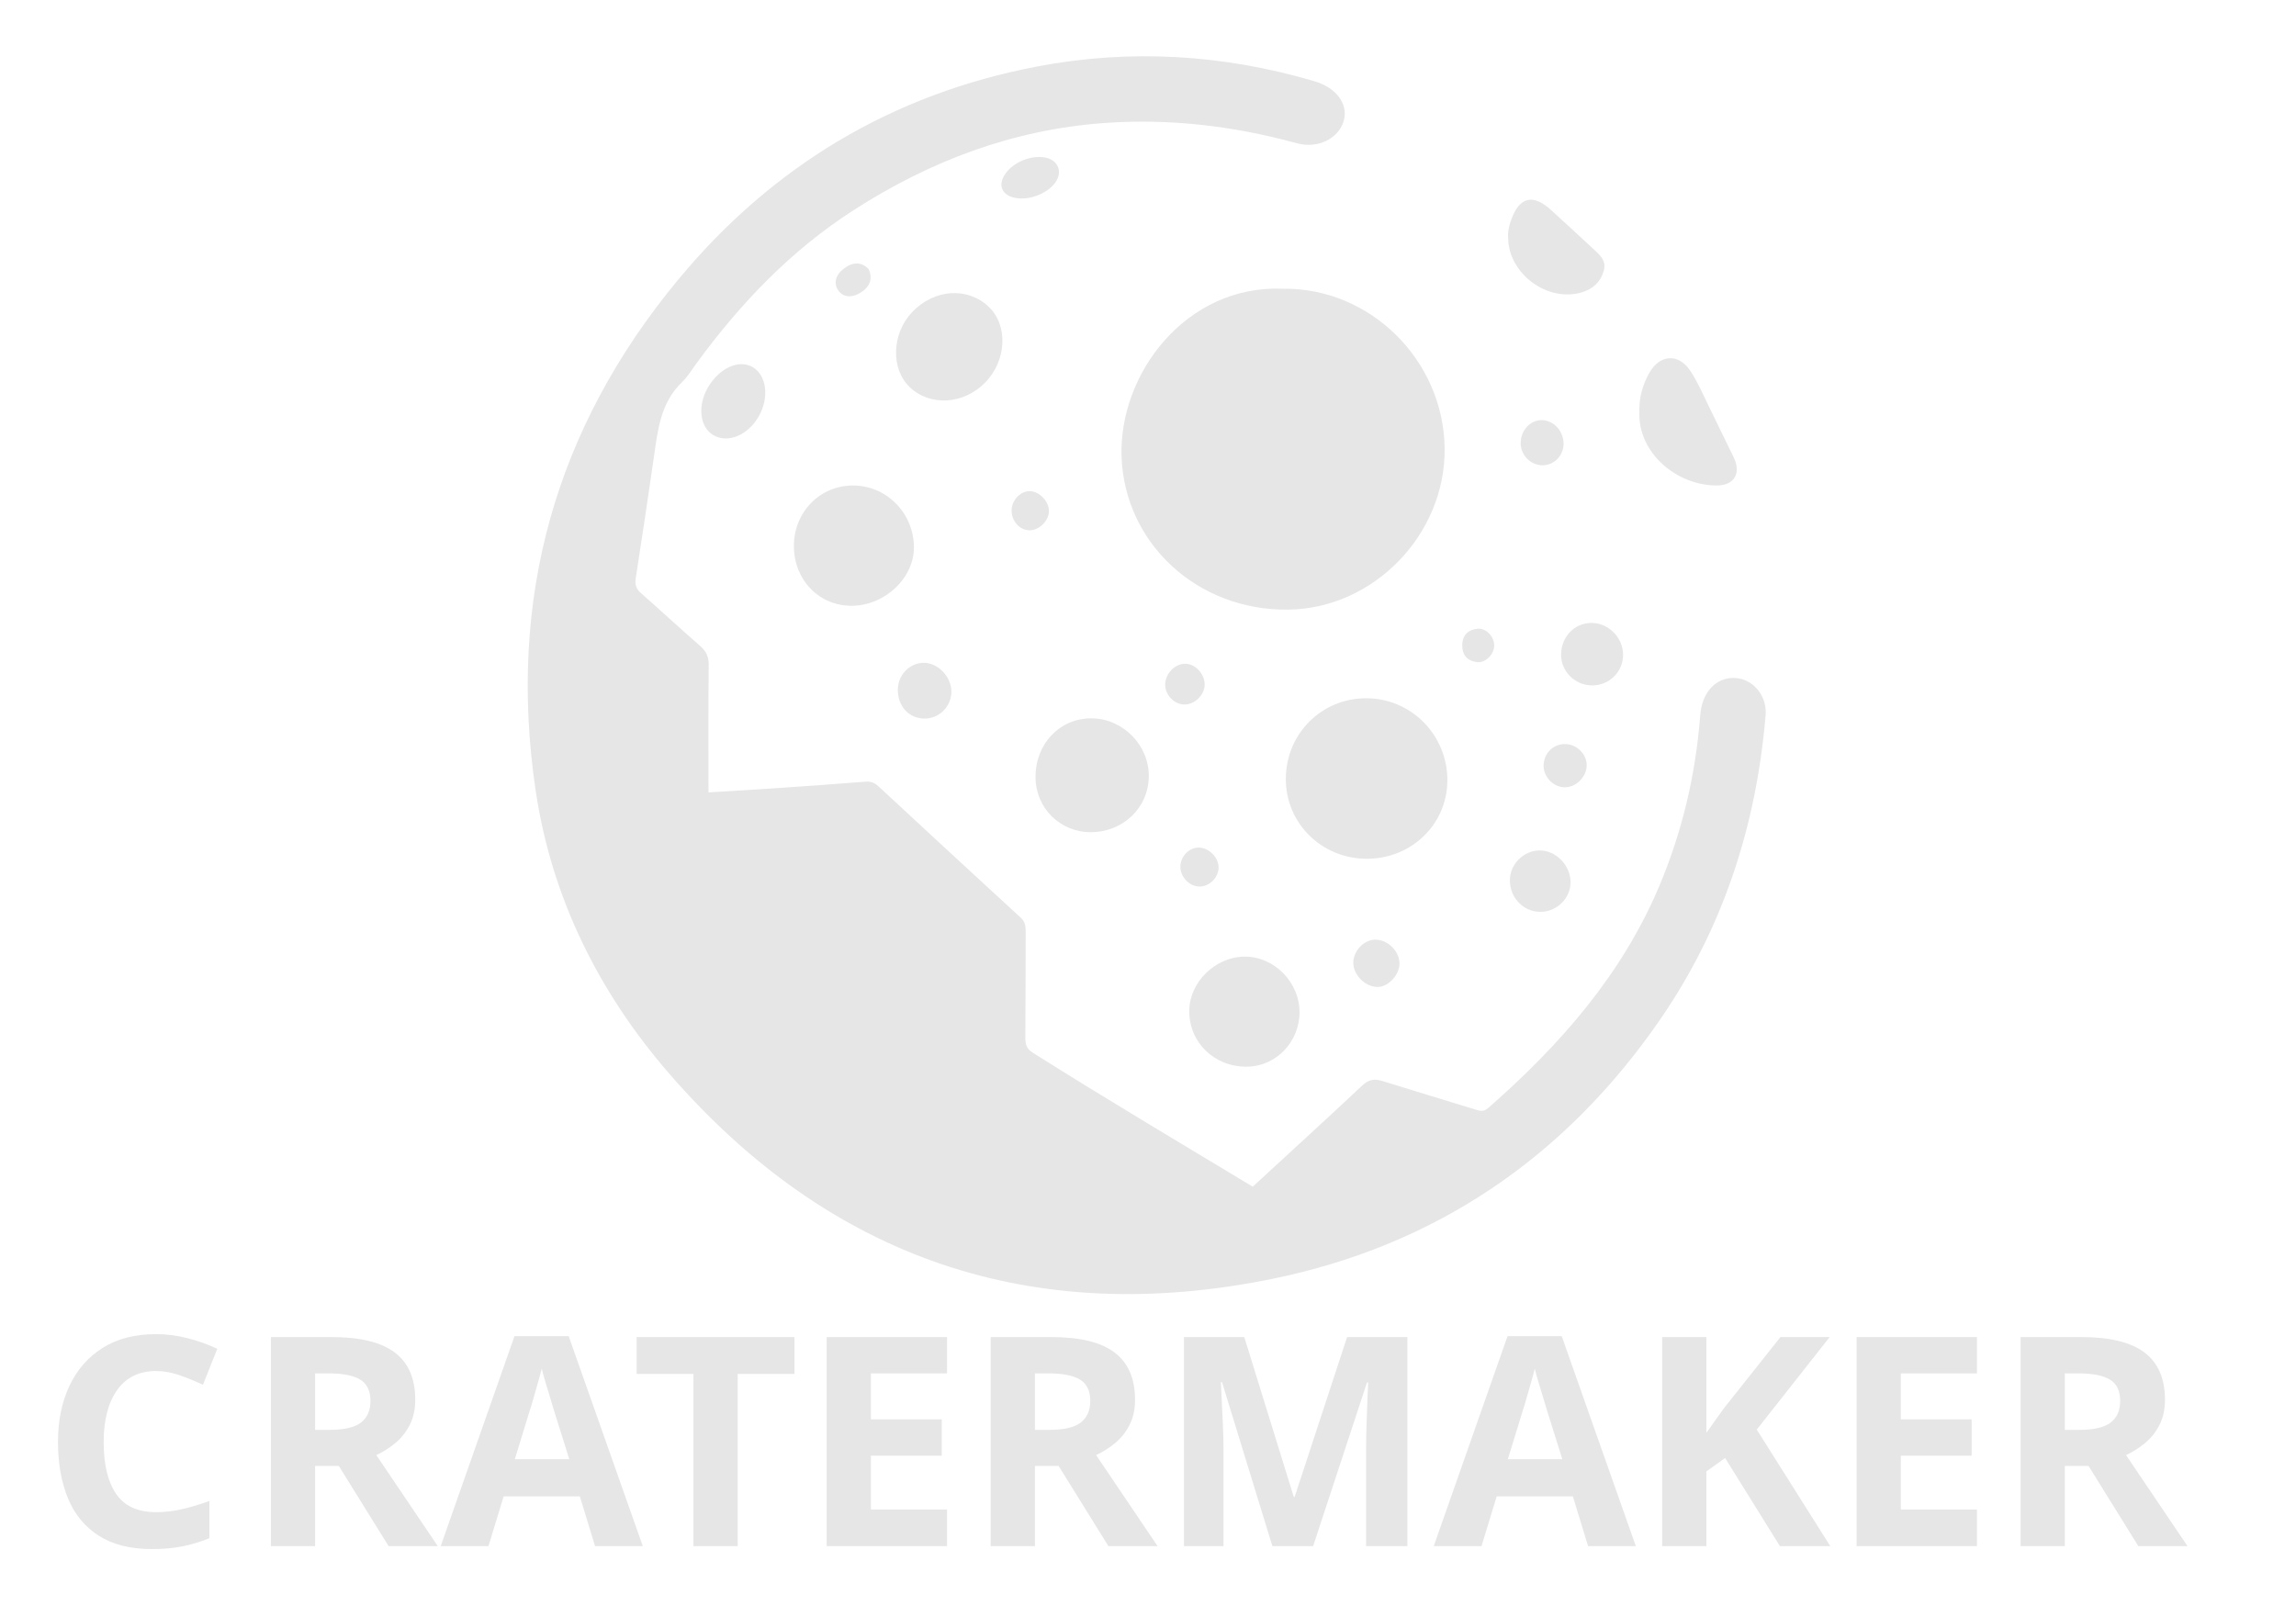
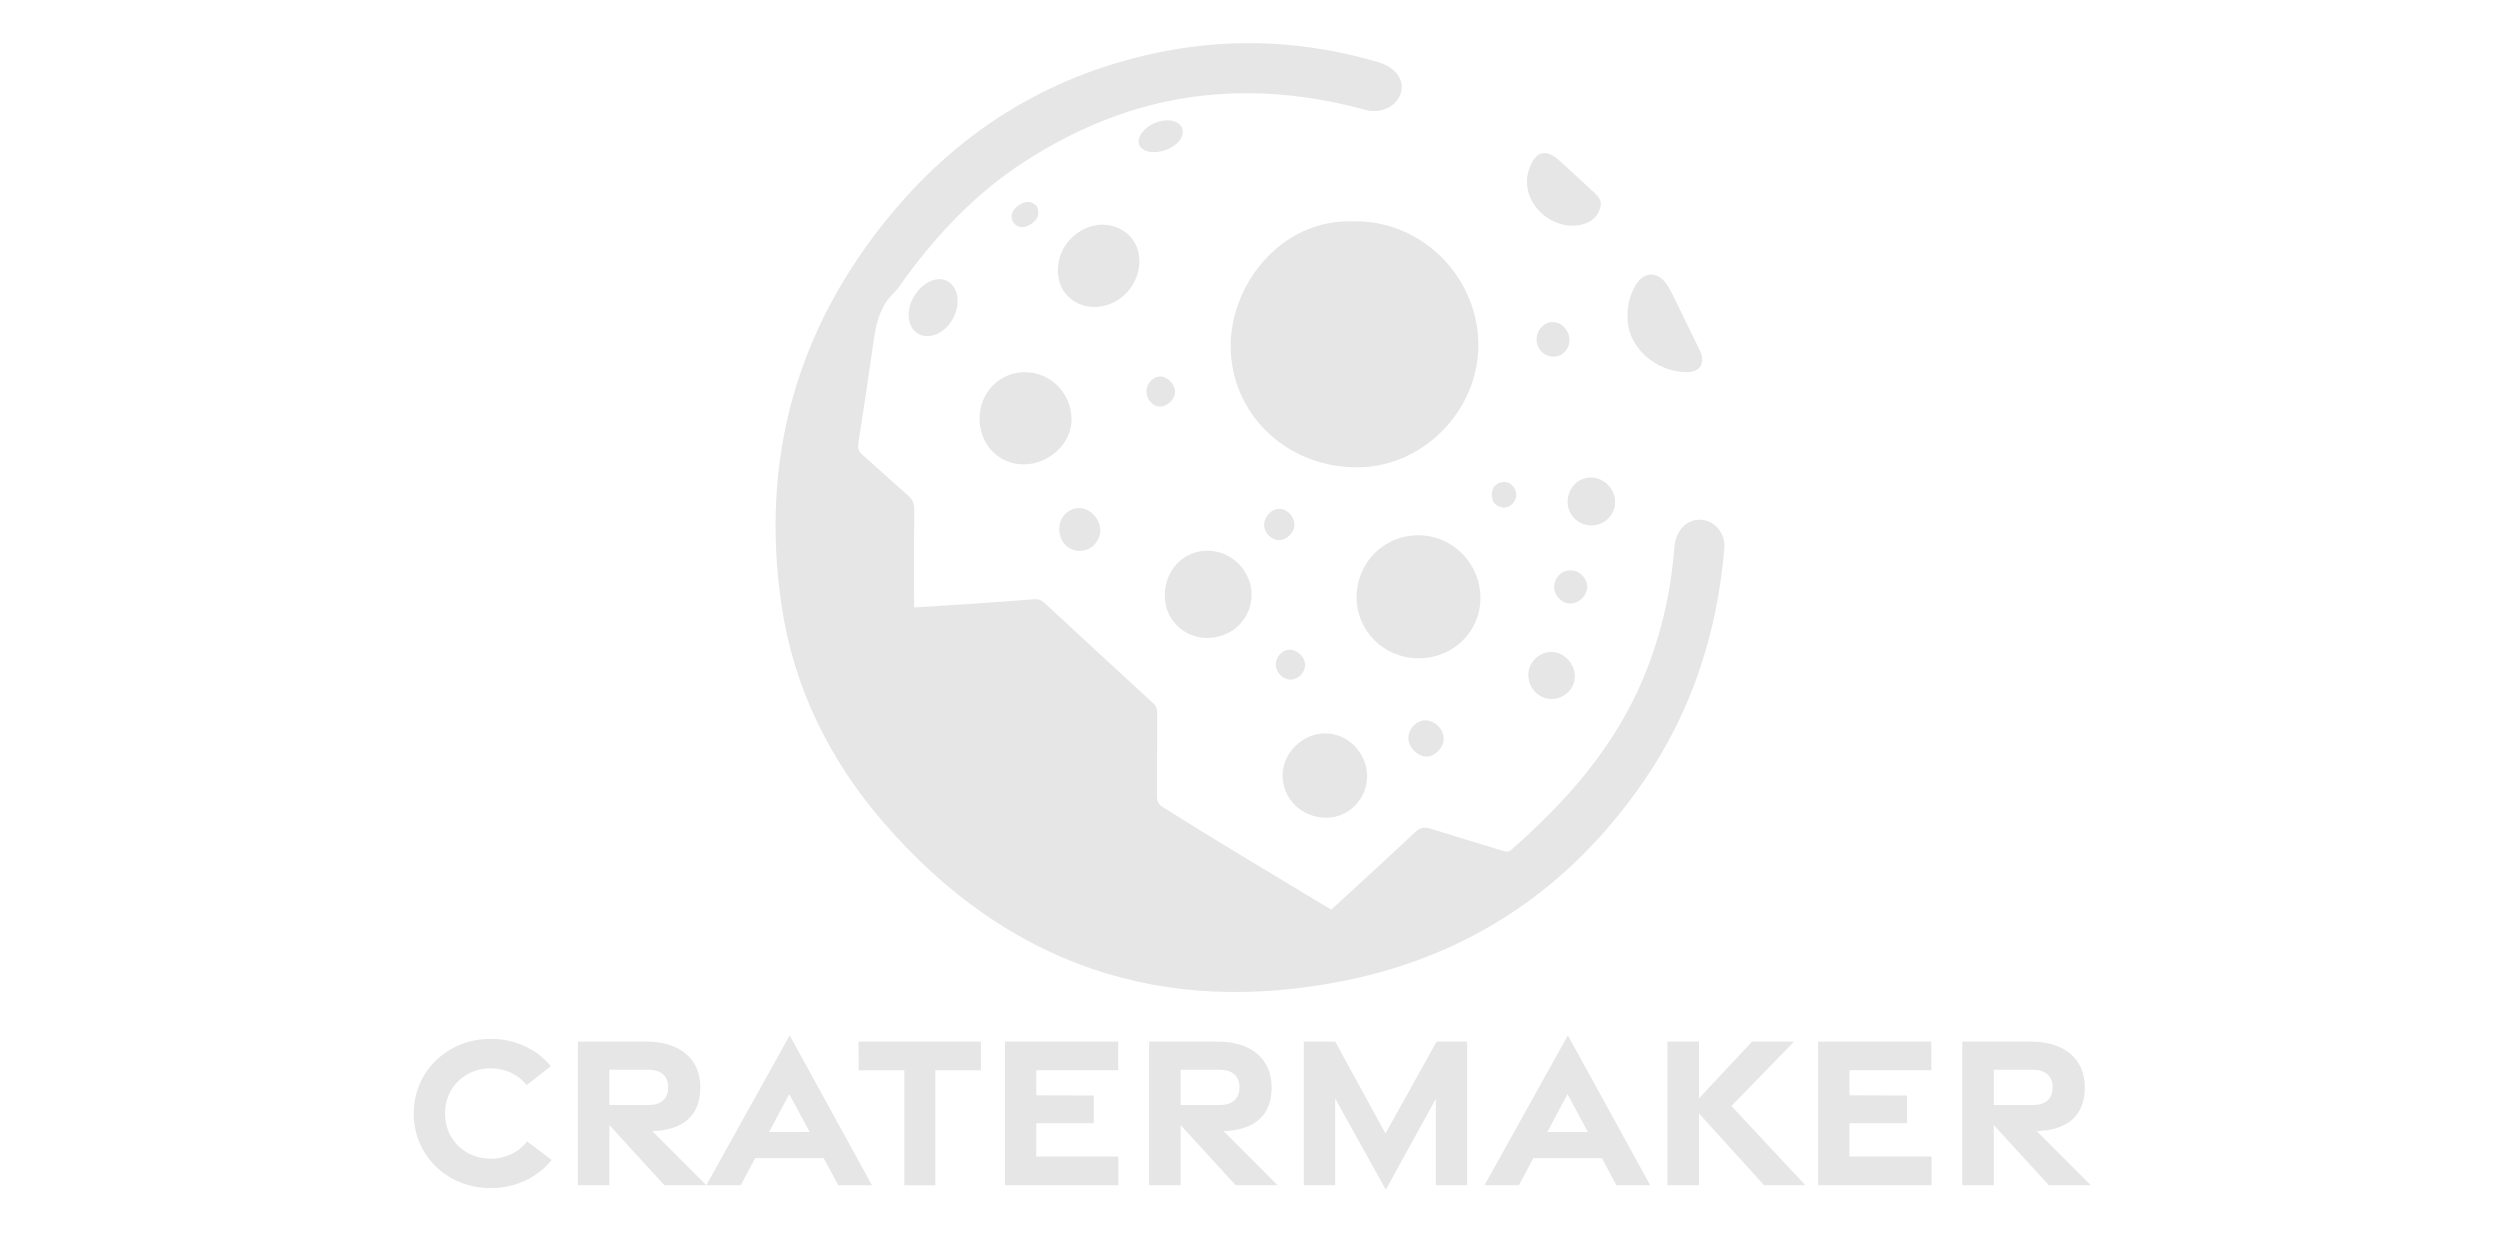
- <svg xmlns="http://www.w3.org/2000/svg" id="Layer_1" viewBox="0 0 901 630.051">
+ <svg xmlns="http://www.w3.org/2000/svg" id="Layer_1" viewBox="0 0 1280 640">
  <defs>
-     <style>.cls-1{fill:none;}.cls-2,.cls-3{fill:#e6e6e6;}.cls-4{clip-path:url(#clippath-1);}.cls-5{letter-spacing:-.07em;}.cls-6{letter-spacing:-.02em;}.cls-3{font-family:GravesendSans-Bold, 'Gravesend Sans';font-size:114.917px;font-weight:700;}.cls-7{clip-path:url(#clippath);}</style>
+     <style>.cls-1{fill:none;}.cls-2{fill:#e6e6e6;}.cls-3{clip-path:url(#clippath-1);}.cls-4{clip-path:url(#clippath);}</style>
    <clipPath id="clippath">
-       <rect class="cls-1" x="185" width="530" height="530" />
+       <rect class="cls-1" x="375" width="530" height="530" />
    </clipPath>
    <clipPath id="clippath-1">
-       <rect class="cls-1" x="185" width="530" height="530" />
+       <rect class="cls-1" x="375" width="530" height="530" />
    </clipPath>
  </defs>
-   <text class="cls-3" transform="translate(16.0863 606.8384)">
-     <tspan x="0" y="0">C</tspan>
-     <tspan class="cls-6" x="79.867" y="0">R</tspan>
-     <tspan class="cls-5" x="156.861" y="0">A</tspan>
-     <tspan x="231.442" y="0">TERMAKER</tspan>
-   </text>
-   <text />
-   <g class="cls-7">
-     <g class="cls-4">
-       <path class="cls-2" d="M491.599,465.757c14.583-13.429,28.866-26.447,42.949-39.68,2.503-2.352,4.728-2.784,7.814-1.819,12.149,3.798,24.348,7.436,36.509,11.198,1.855.573,3.295,1.033,5.117-.564,28.184-24.7,52.553-52.335,67.275-87.421,8.888-21.184,14.095-43.275,15.898-66.181.134-1.706.367-3.44.844-5.077,2.058-7.083,7.743-11.005,14.24-9.95,6.386,1.037,11.222,7.38,10.621,14.464-3.668,43.309-16.601,83.414-41.365,119.387-37.276,54.149-88.262,88.759-152.19,101.817-94.034,19.206-173.765-7.846-236.888-80.763-27.61-31.894-46.016-69.01-52.234-110.983-11.108-74.983,7.582-142.127,56.071-200.575,36.958-44.548,83.932-72.666,140.639-83.494,36.571-6.983,73.064-4.801,108.898,5.764,8.597,2.534,13.216,8.842,11.588,15.261-1.779,7.017-10.037,11.392-18.404,9.098-24.83-6.806-50.05-9.817-75.728-7.954-35.858,2.602-68.407,14.917-98.497,34.338-24.411,15.756-44.094,36.318-61.166,59.609-1.938,2.644-3.651,5.546-5.983,7.79-8.515,8.196-9.514,19.054-11.069,29.79-2.278,15.722-4.596,31.439-7.058,47.132-.398,2.532.148,4.176,2.044,5.843,7.772,6.84,15.367,13.885,23.168,20.693,2.383,2.079,3.468,4.18,3.426,7.491-.203,16.403-.093,32.808-.093,50.044,9.074-.565,17.757-1.063,26.433-1.655,11.692-.798,23.381-1.619,35.062-2.548,2.07-.164,3.609.336,5.114,1.731,18.606,17.25,37.219,34.492,55.92,51.637,1.803,1.654,1.95,3.433,1.942,5.543-.053,13.83-.019,27.661-.128,41.491-.02,2.586.405,4.382,2.887,5.948,28.413,17.933,57.299,35.08,86.341,52.593" />
-       <path class="cls-2" d="M503.533,113.328c34.136-.431,62.929,27.995,63.37,62.563.431,33.825-27.83,62.996-61.406,63.382-35.76.411-63.957-26.047-65.359-59.595-1.367-32.732,25.214-67.996,63.394-66.35" />
-       <path class="cls-2" d="M504.587,305.556c.125-17.608,14.008-31.481,31.516-31.494,17.757-.014,32.053,14.543,31.875,32.458-.17,17.17-14.261,30.679-31.856,30.537-17.679-.142-31.659-14.108-31.535-31.5" />
-       <path class="cls-2" d="M334.562,190.557c13.125-.089,23.81,10.521,24.082,23.915.247,12.176-11.21,23.165-24.278,23.285-12.761.117-22.598-9.823-22.825-23.066-.23-13.368,9.956-24.046,23.021-24.134" />
-       <path class="cls-2" d="M356.958,151.912c-7.495-7.21-7.015-21.043,1.022-29.45,8.629-9.026,21.664-9.94,29.965-2.101,7.745,7.312,7.115,21.142-1.358,29.807-8.433,8.626-21.666,9.405-29.63,1.744" />
-       <path class="cls-2" d="M428.009,326.617c-12.046.008-21.609-9.522-21.645-21.57-.039-13.133,9.464-23.136,21.947-23.104,12.317.032,22.676,10.554,22.503,22.858-.173,12.293-10.119,21.808-22.805,21.816" />
-       <path class="cls-2" d="M509.961,397.25c.025,11.721-9.244,21.324-20.671,21.417-12.723.104-22.633-9.468-22.603-21.834.028-11.264,10.118-21.236,21.614-21.36,11.624-.125,21.635,9.94,21.659,21.777" />
-       <path class="cls-2" d="M643.325,161.68c-.148-5.495,1.22-10.618,3.921-15.365,4.127-7.252,11.458-7.739,16.088-.746,2.837,4.284,4.879,9.107,7.173,13.74,3.292,6.648,6.428,13.374,9.742,20.01,3.112,6.234.504,11.202-6.503,11.224-15.773.048-31.018-12.763-30.421-28.863" />
-       <path class="cls-2" d="M591.823,93.308c-.181-2.465.415-4.832,1.222-7.09,3.173-8.879,8.465-10.235,15.446-3.948,5.63,5.07,11.142,10.271,16.724,15.395,2.57,2.357,5.31,4.614,4.112,8.732-1.266,4.355-4.302,7.037-8.468,8.309-13.544,4.135-28.936-7.258-29.037-21.398" />
-       <path class="cls-2" d="M295.418,144.117c5.473,3.241,6.515,12.023,2.297,19.368-4.253,7.406-12.194,10.639-17.848,7.266-5.238-3.124-6.205-11.442-2.152-18.517,4.45-7.767,12.252-11.345,17.702-8.117" />
-       <path class="cls-2" d="M624.534,244.487c6.679-.016,12.431,5.808,12.398,12.553-.034,6.73-5.508,12.073-12.272,11.976-6.749-.098-12.15-5.582-12.052-12.235.102-6.917,5.304-12.278,11.927-12.294" />
-       <path class="cls-2" d="M604.476,357.895c-6.606-.018-11.902-5.448-11.972-12.273-.065-6.371,5.391-11.854,11.774-11.835,6.33.019,11.951,5.792,12.044,12.37.09,6.328-5.389,11.756-11.846,11.738" />
-       <path class="cls-2" d="M415.188,65.569c1.589,3.997-1.95,8.822-8.206,11.188-5.899,2.23-12.098,1.107-13.644-2.473-1.589-3.681,2.227-9.026,8.123-11.378,6.201-2.473,12.143-1.321,13.727,2.663" />
-       <path class="cls-2" d="M362.829,282.04c-6.156-.014-10.632-4.922-10.494-11.506.12-5.696,4.561-10.278,10.063-10.384,5.645-.108,11.04,5.53,10.95,11.444-.087,5.776-4.803,10.46-10.519,10.446" />
-       <path class="cls-2" d="M549.191,378.06c.093,4.479-4.371,9.317-8.594,9.316-4.676-.002-9.294-4.432-9.521-9.131-.224-4.656,3.796-9.215,8.312-9.427,4.917-.231,9.699,4.277,9.802,9.241" />
-       <path class="cls-2" d="M613.577,174.121c.049,4.541-3.545,8.363-7.984,8.495-4.82.142-8.914-3.937-8.855-8.825.057-4.889,3.776-8.907,8.233-8.895,4.66.011,8.552,4.184,8.606,9.226" />
-       <path class="cls-2" d="M622.654,300.542c-.154,4.565-4.281,8.552-8.754,8.459-4.523-.095-8.435-4.362-8.152-8.89.305-4.87,4.107-8.309,8.906-8.053,4.376.233,8.143,4.229,8,8.484" />
-       <path class="cls-2" d="M464.64,276.509c-3.993-.138-7.466-3.839-7.394-7.878.077-4.26,3.79-8.115,7.813-8.111,4.014.004,7.688,3.922,7.683,8.193-.004,4.072-4.021,7.936-8.103,7.795" />
-       <path class="cls-2" d="M463.207,340.233c-.024-3.891,3.217-7.436,6.917-7.567,4.053-.143,8.032,3.661,8.075,7.722.042,3.996-3.593,7.643-7.546,7.567-3.933-.075-7.421-3.692-7.446-7.722" />
-       <path class="cls-2" d="M411.624,200.777c-.155,3.872-4.041,7.509-7.856,7.352-3.887-.16-7.025-3.949-6.781-8.19.226-3.931,3.728-7.348,7.336-7.157,3.758.2,7.452,4.244,7.302,7.995" />
-       <path class="cls-2" d="M586.36,253.487c-.116,3.468-3.494,6.8-6.791,6.383-3.789-.48-5.803-2.821-5.752-6.692.05-3.956,2.402-6.075,6.077-6.408,3.384-.306,6.581,3.27,6.466,6.717" />
-       <path class="cls-2" d="M340.885,105.61c1.405,3.1,1.019,6.258-2.44,8.752-3.602,2.597-7.325,2.656-9.491-.381-1.981-2.778-1.056-6.164,2.361-8.69,3.643-2.693,6.943-2.386,9.569.319" />
+   <rect class="cls-1" x="190" y="530" width="900" height="80" />
+   <path class="cls-2" d="M211.826,570.156c0-21.456,17.118-38.268,39.455-38.268,12.658,0,23.64,5.398,30.78,13.981l-12.386,9.695c-4.28-5.352-10.949-8.577-18.439-8.577-12.916,0-23.388,9.594-23.388,23.138s10.471,23.138,23.388,23.138c7.611,0,14.372-3.33,18.644-8.836l12.573,9.491c-7.127,8.828-18.28,14.389-31.171,14.389-22.337,0-39.455-16.697-39.455-38.151Z" />
+   <path class="cls-2" d="M340.175,606.838l-28.182-30.778v30.778h-16.14v-73.545h34.995c17.008,0,27.736,8.652,27.736,23.417,0,14.368-8.683,21.899-24.587,22.44l27.65,27.688h-21.472ZM311.993,565.773h20.146c6.102,0,9.985-3.022,9.985-9.062,0-5.902-3.883-8.992-9.985-8.992h-20.146v18.054Z" />
+   <path class="cls-2" d="M404.313,530.114l42.127,76.709h-17.289l-7.441-13.868h-35.061l-7.396,13.868h-17.624l42.683-76.709ZM414.545,579.6l-10.418-19.418-10.355,19.418h20.773Z" />
+   <path class="cls-2" d="M463.015,547.973h-23.349l-.092-14.679h62.652v14.679h-23.326v58.866h-15.886v-58.866Z" />
+   <path class="cls-2" d="M514.534,533.293h57.977v14.657h-41.93v12.865l29.442.072v14.198h-29.442v17.064h42.023v14.688h-58.07v-73.545Z" />
+   <path class="cls-2" d="M632.666,606.838l-28.182-30.778v30.778h-16.14v-73.545h34.995c17.008,0,27.736,8.652,27.736,23.417,0,14.368-8.683,21.899-24.587,22.44l27.65,27.688h-21.472ZM604.484,565.773h20.146c6.102,0,9.985-3.022,9.985-9.062,0-5.902-3.883-8.992-9.985-8.992h-20.146v18.054Z" />
+   <path class="cls-2" d="M683.597,562.419v44.419h-16.047v-73.545h16.08l25.727,47.086,26.176-47.086h15.655v73.545h-16.048v-44.234l-25.599,46.52-25.945-46.706Z" />
+   <path class="cls-2" d="M802.757,530.114l42.127,76.709h-17.289l-7.441-13.868h-35.061l-7.396,13.868h-17.624l42.683-76.709ZM812.989,579.6l-10.418-19.418-10.355,19.418h20.773Z" />
+   <path class="cls-2" d="M903.201,606.838l-33.317-36.744v36.744h-16.14v-73.545h16.14v29.035l27.191-29.035h21.505l-32.097,32.97,37.866,40.575h-21.148Z" />
+   <path class="cls-2" d="M930.885,533.293h57.977v14.657h-41.93v12.865l29.442.072v14.198h-29.442v17.064h42.023v14.688h-58.07v-73.545Z" />
+   <path class="cls-2" d="M1049.017,606.838l-28.182-30.778v30.778h-16.14v-73.545h34.995c17.008,0,27.736,8.652,27.736,23.417,0,14.368-8.683,21.899-24.587,22.44l27.65,27.688h-21.472ZM1020.835,565.773h20.146c6.102,0,9.985-3.022,9.985-9.062,0-5.902-3.883-8.992-9.985-8.992h-20.146v18.054Z" />
+   <rect class="cls-1" x="1088.436" y="536.462" width="2.564" height="0" />
+   <g class="cls-4">
+     <g class="cls-3">
+       <path class="cls-2" d="M681.599,465.757c14.583-13.429,28.866-26.447,42.949-39.68,2.503-2.352,4.728-2.784,7.814-1.819,12.149,3.798,24.348,7.436,36.509,11.198,1.855.573,3.295,1.033,5.117-.564,28.184-24.7,52.553-52.335,67.275-87.421,8.888-21.184,14.095-43.275,15.898-66.181.134-1.706.367-3.44.844-5.077,2.058-7.083,7.743-11.005,14.24-9.95,6.386,1.037,11.222,7.38,10.621,14.464-3.668,43.309-16.601,83.414-41.365,119.387-37.276,54.149-88.262,88.759-152.19,101.817-94.034,19.206-173.765-7.846-236.888-80.763-27.61-31.894-46.016-69.01-52.234-110.983-11.108-74.983,7.582-142.127,56.071-200.575,36.958-44.548,83.932-72.666,140.639-83.494,36.571-6.983,73.064-4.801,108.898,5.764,8.597,2.534,13.216,8.842,11.588,15.261-1.779,7.017-10.037,11.392-18.404,9.098-24.83-6.806-50.05-9.817-75.728-7.954-35.858,2.602-68.407,14.917-98.497,34.338-24.411,15.756-44.094,36.318-61.166,59.609-1.938,2.644-3.651,5.546-5.983,7.79-8.515,8.196-9.514,19.054-11.069,29.79-2.278,15.722-4.596,31.439-7.058,47.132-.398,2.532.148,4.176,2.044,5.843,7.772,6.84,15.367,13.885,23.168,20.693,2.383,2.079,3.468,4.18,3.426,7.491-.203,16.403-.093,32.808-.093,50.044,9.074-.565,17.757-1.063,26.433-1.655,11.692-.798,23.381-1.619,35.062-2.548,2.07-.164,3.609.336,5.114,1.731,18.606,17.25,37.219,34.492,55.92,51.637,1.803,1.654,1.95,3.433,1.942,5.543-.053,13.83-.019,27.661-.128,41.491-.02,2.586.405,4.382,2.887,5.948,28.413,17.933,57.299,35.08,86.341,52.593" />
+       <path class="cls-2" d="M693.533,113.328c34.136-.431,62.929,27.995,63.37,62.563.431,33.825-27.83,62.996-61.406,63.382-35.76.411-63.957-26.047-65.359-59.595-1.367-32.732,25.214-67.996,63.394-66.35" />
+       <path class="cls-2" d="M694.587,305.556c.125-17.608,14.008-31.481,31.516-31.494,17.757-.014,32.053,14.543,31.875,32.458-.17,17.17-14.261,30.679-31.856,30.537-17.679-.142-31.659-14.108-31.535-31.5" />
+       <path class="cls-2" d="M524.562,190.557c13.125-.089,23.81,10.521,24.082,23.915.247,12.176-11.21,23.165-24.278,23.285-12.761.117-22.598-9.823-22.825-23.066-.23-13.368,9.956-24.046,23.021-24.134" />
+       <path class="cls-2" d="M546.958,151.912c-7.495-7.21-7.015-21.043,1.022-29.45,8.629-9.026,21.664-9.94,29.965-2.101,7.745,7.312,7.115,21.142-1.358,29.807-8.433,8.626-21.666,9.405-29.63,1.744" />
+       <path class="cls-2" d="M618.009,326.617c-12.046.008-21.609-9.522-21.645-21.57-.039-13.133,9.464-23.136,21.947-23.104,12.317.032,22.676,10.554,22.503,22.858-.173,12.293-10.119,21.808-22.805,21.816" />
+       <path class="cls-2" d="M699.961,397.25c.025,11.721-9.244,21.324-20.671,21.417-12.723.104-22.633-9.468-22.603-21.834.028-11.264,10.118-21.236,21.614-21.36,11.624-.125,21.635,9.94,21.659,21.777" />
+       <path class="cls-2" d="M833.325,161.68c-.148-5.495,1.22-10.618,3.921-15.365,4.127-7.252,11.458-7.739,16.088-.746,2.837,4.284,4.879,9.107,7.173,13.74,3.292,6.648,6.428,13.374,9.742,20.01,3.112,6.234.504,11.202-6.503,11.224-15.773.048-31.018-12.763-30.421-28.863" />
+       <path class="cls-2" d="M781.823,93.308c-.181-2.465.415-4.832,1.222-7.09,3.173-8.879,8.465-10.235,15.446-3.948,5.63,5.07,11.142,10.271,16.724,15.395,2.57,2.357,5.31,4.614,4.112,8.732-1.266,4.355-4.302,7.037-8.468,8.309-13.544,4.135-28.936-7.258-29.037-21.398" />
+       <path class="cls-2" d="M485.418,144.117c5.473,3.241,6.515,12.023,2.297,19.368-4.253,7.406-12.194,10.639-17.848,7.266-5.238-3.124-6.205-11.442-2.152-18.517,4.45-7.767,12.252-11.345,17.702-8.117" />
+       <path class="cls-2" d="M814.534,244.487c6.679-.016,12.431,5.808,12.398,12.553-.034,6.73-5.508,12.073-12.272,11.976-6.749-.098-12.15-5.582-12.052-12.235.102-6.917,5.304-12.278,11.927-12.294" />
+       <path class="cls-2" d="M794.476,357.895c-6.606-.018-11.902-5.448-11.972-12.273-.065-6.371,5.391-11.854,11.774-11.835,6.33.019,11.951,5.792,12.044,12.37.09,6.328-5.389,11.756-11.846,11.738" />
+       <path class="cls-2" d="M605.188,65.569c1.589,3.997-1.95,8.822-8.206,11.188-5.899,2.23-12.098,1.107-13.644-2.473-1.589-3.681,2.227-9.026,8.123-11.378,6.201-2.473,12.143-1.321,13.727,2.663" />
+       <path class="cls-2" d="M552.829,282.04c-6.156-.014-10.632-4.922-10.494-11.506.12-5.696,4.561-10.278,10.063-10.384,5.645-.108,11.04,5.53,10.95,11.444-.087,5.776-4.803,10.46-10.519,10.446" />
+       <path class="cls-2" d="M739.191,378.06c.093,4.479-4.371,9.317-8.594,9.316-4.676-.002-9.294-4.432-9.521-9.131-.224-4.656,3.796-9.215,8.312-9.427,4.917-.231,9.699,4.277,9.802,9.241" />
+       <path class="cls-2" d="M803.577,174.121c.049,4.541-3.545,8.363-7.984,8.495-4.82.142-8.914-3.937-8.855-8.825.057-4.889,3.776-8.907,8.233-8.895,4.66.011,8.552,4.184,8.606,9.226" />
+       <path class="cls-2" d="M812.654,300.542c-.154,4.565-4.281,8.552-8.754,8.459-4.523-.095-8.435-4.362-8.152-8.89.305-4.87,4.107-8.309,8.906-8.053,4.376.233,8.143,4.229,8,8.484" />
+       <path class="cls-2" d="M654.64,276.509c-3.993-.138-7.466-3.839-7.394-7.878.077-4.26,3.79-8.115,7.813-8.111,4.014.004,7.688,3.922,7.683,8.193-.004,4.072-4.021,7.936-8.103,7.795" />
+       <path class="cls-2" d="M653.207,340.233c-.024-3.891,3.217-7.436,6.917-7.567,4.053-.143,8.032,3.661,8.075,7.722.042,3.996-3.593,7.643-7.546,7.567-3.933-.075-7.421-3.692-7.446-7.722" />
+       <path class="cls-2" d="M601.624,200.777c-.155,3.872-4.041,7.509-7.856,7.352-3.887-.16-7.025-3.949-6.781-8.19.226-3.931,3.728-7.348,7.336-7.157,3.758.2,7.452,4.244,7.302,7.995" />
+       <path class="cls-2" d="M776.36,253.487c-.116,3.468-3.494,6.8-6.791,6.383-3.789-.48-5.803-2.821-5.752-6.692.05-3.956,2.402-6.075,6.077-6.408,3.384-.306,6.581,3.27,6.466,6.717" />
+       <path class="cls-2" d="M530.885,105.61c1.405,3.1,1.019,6.258-2.44,8.752-3.602,2.597-7.325,2.656-9.491-.381-1.981-2.778-1.056-6.164,2.361-8.69,3.643-2.693,6.943-2.386,9.569.319" />
    </g>
  </g>
</svg>
